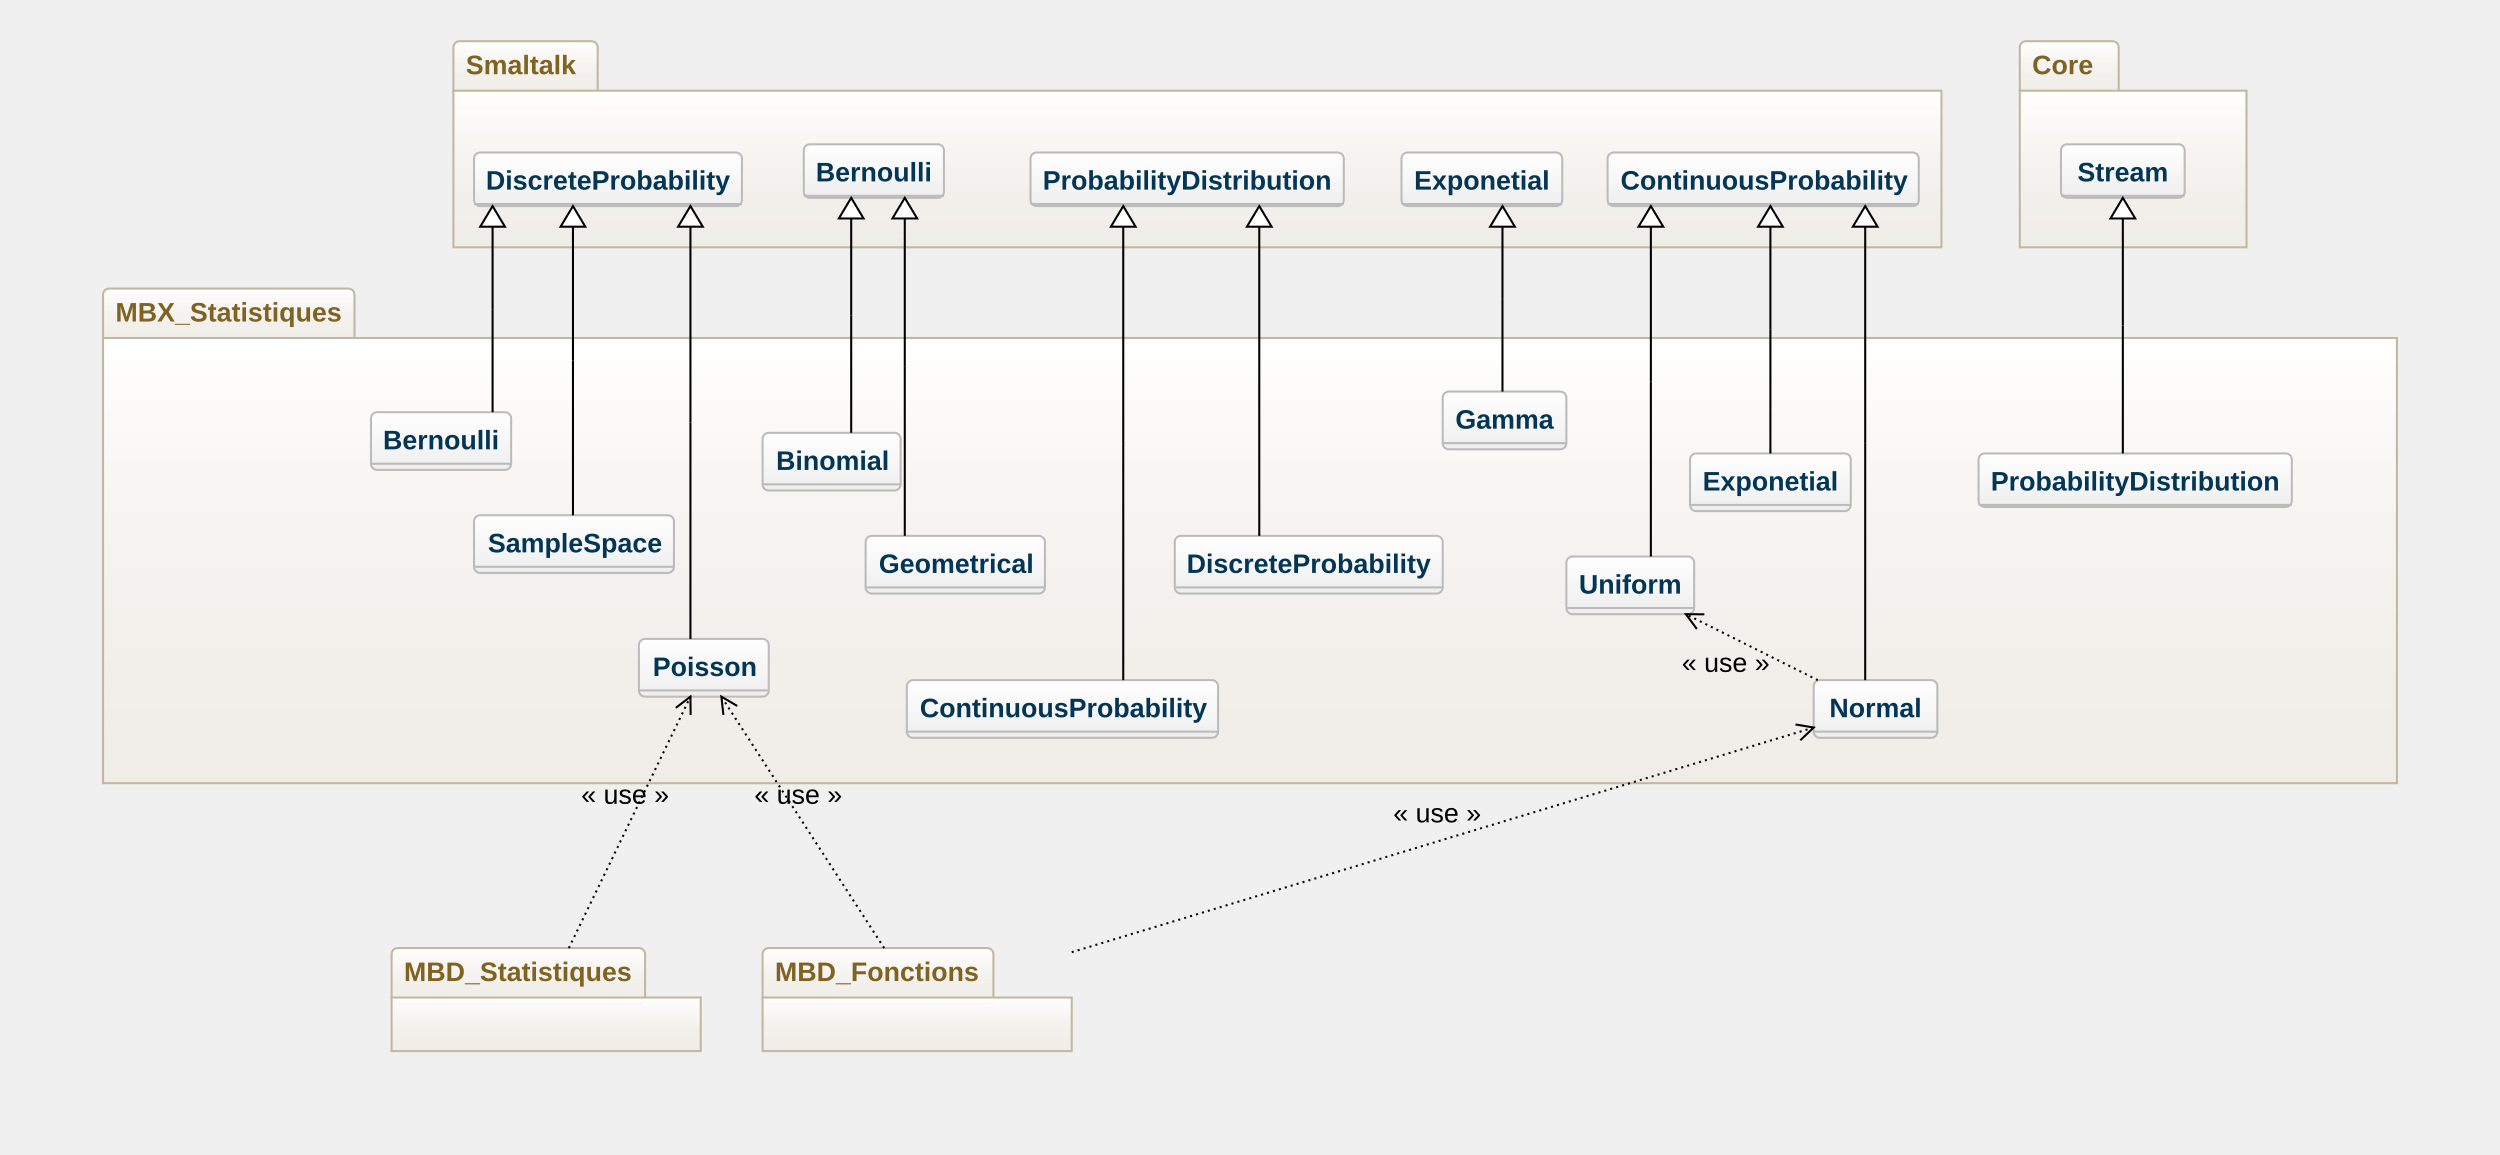
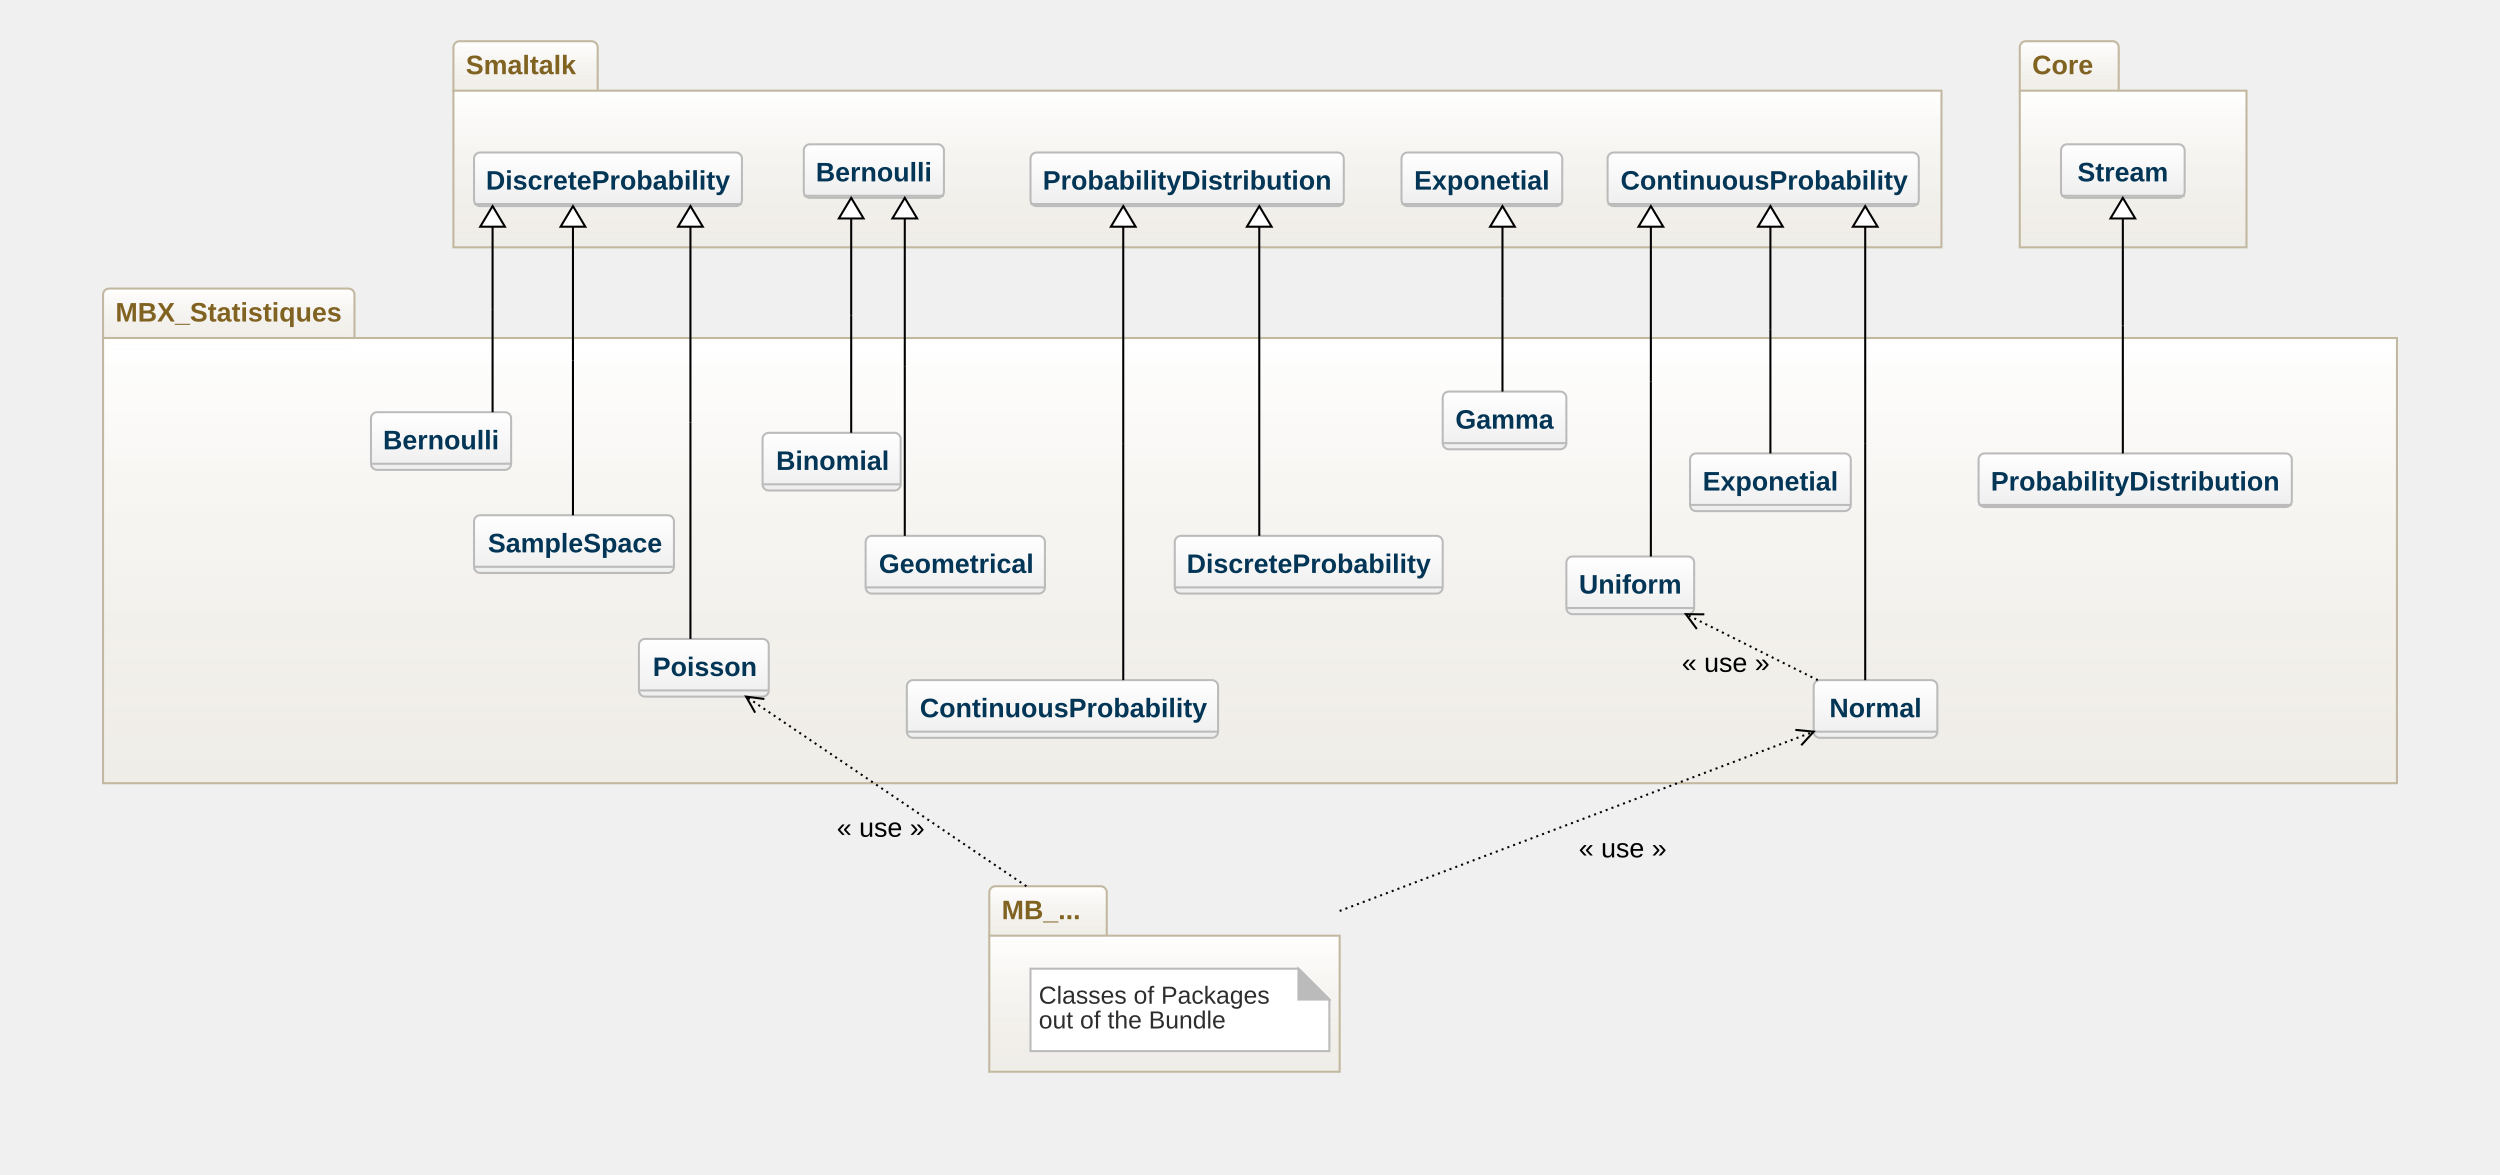
- <svg xmlns="http://www.w3.org/2000/svg" version="1.1" font-family="Arial" font-size="13" width="1213" height="560">
+ <svg xmlns="http://www.w3.org/2000/svg" version="1.1" font-family="Arial" font-size="13" width="1213" height="570">
  <g id="_1fHpUvvtEeW9zv77lynsJg">
    <defs>
      <linearGradient id="greyGradient" x1="0%" y1="0%" x2="0%" y2="100%" spreadMethod="pad">
        <stop offset="0%" stop-color="#FFFFFF" stop-opacity="1" />
        <stop offset="100%" stop-color="#EEEEEE" stop-opacity="1" />
      </linearGradient>
      <linearGradient id="packageGradient" x1="0%" y1="0%" x2="0%" y2="100%" spreadMethod="pad">
        <stop offset="0%" stop-color="#FFFFFF" stop-opacity="1" />
        <stop offset="100%" stop-color="#EFE9DE" stop-opacity="0.4" />
      </linearGradient>
      <linearGradient id="executionSpecificationGradient" x1="0%" y1="0%" x2="0%" y2="100%" spreadMethod="pad">
        <stop offset="0%" stop-color="#FFFFFF" stop-opacity="1" />
        <stop offset="100%" stop-color="#EFE9DE" stop-opacity="1" />
      </linearGradient>
    </defs>
    <g id="_aCbd0N4kEDOFUIjeLOrgqw">
      <rect x="220" y="20" width="70" height="27" rx="3" ry="3" fill="url(#packageGradient)" stroke="#c2b79f" stroke-width="1" />
      <text x="226" y="36" font-weight="bold" fill="#806221">Smaltalk</text>
      <rect x="220" y="44" width="722" height="76" rx="0" ry="0" fill="url(#packageGradient)" stroke="#c2b79f" stroke-width="1" />
    </g>
    <g id="_RHPPAN4lEDOFUIjeLOrgqw">
      <rect x="980" y="20" width="48" height="27" rx="3" ry="3" fill="url(#packageGradient)" stroke="#c2b79f" stroke-width="1" />
      <text x="986" y="36" font-weight="bold" fill="#806221">Core</text>
      <rect x="980" y="44" width="110" height="76" rx="0" ry="0" fill="url(#packageGradient)" stroke="#c2b79f" stroke-width="1" />
    </g>
    <g id="_caqrEN4lEDOFUIjeLOrgqw">
      <rect x="50" y="140" width="122" height="27" rx="3" ry="3" fill="url(#packageGradient)" stroke="#c2b79f" stroke-width="1" />
      <text x="56" y="156" font-weight="bold" fill="#806221">MBX_Statistiques</text>
      <rect x="50" y="164" width="1113" height="216" rx="0" ry="0" fill="url(#packageGradient)" stroke="#c2b79f" stroke-width="1" />
    </g>
-     <g id="_H2P54N4nEDOFUIjeLOrgqw">
-       <rect x="190" y="460" width="123" height="27" rx="3" ry="3" fill="url(#packageGradient)" stroke="#c2b79f" stroke-width="1" />
-       <text x="196" y="476" font-weight="bold" fill="#806221">MBD_Statistiques</text>
-       <rect x="190" y="484" width="150" height="26" rx="0" ry="0" fill="url(#packageGradient)" stroke="#c2b79f" stroke-width="1" />
-     </g>
-     <g id="_R6vdoN4nEDOFUIjeLOrgqw">
-       <rect x="370" y="460" width="112" height="27" rx="3" ry="3" fill="url(#packageGradient)" stroke="#c2b79f" stroke-width="1" />
-       <text x="376" y="476" font-weight="bold" fill="#806221">MBD_Fonctions</text>
-       <rect x="370" y="484" width="150" height="26" rx="0" ry="0" fill="url(#packageGradient)" stroke="#c2b79f" stroke-width="1" />
+     <g id="_ZQcIwN47EDONUYjevh69Xw">
+       <rect x="480" y="430" width="57" height="27" rx="3" ry="3" fill="url(#packageGradient)" stroke="#c2b79f" stroke-width="1" />
+       <text x="486" y="446" font-weight="bold" fill="#806221">MB_...</text>
+       <rect x="480" y="454" width="170" height="66" rx="0" ry="0" fill="url(#packageGradient)" stroke="#c2b79f" stroke-width="1" />
    </g>
    <g id="_fRLaoN4kEDOFUIjeLOrgqw">
      <rect x="230" y="74" width="130" height="26" rx="3" ry="3" fill="url(#greyGradient)" stroke="#BBBBBB" stroke-width="1" />
      <text x="295" y="92" text-anchor="middle" font-style="normal" font-weight="bold" fill="#033656">DiscreteProbability</text>
      <line x1="230" y1="99" x2="360" y2="99" stroke-width="1.0" stroke="#BBBBBB" />
    </g>
    <g id="_8B6bEN4kEDOFUIjeLOrgqw">
      <rect x="390" y="70" width="68" height="26" rx="3" ry="3" fill="url(#greyGradient)" stroke="#BBBBBB" stroke-width="1" />
      <text x="424" y="88" text-anchor="middle" font-style="normal" font-weight="bold" fill="#033656">Bernoulli</text>
      <line x1="390" y1="95" x2="458" y2="95" stroke-width="1.0" stroke="#BBBBBB" />
    </g>
    <g id="_A9_6kN4lEDOFUIjeLOrgqw">
      <rect x="500" y="74" width="152" height="26" rx="3" ry="3" fill="url(#greyGradient)" stroke="#BBBBBB" stroke-width="1" />
      <text x="576" y="92" text-anchor="middle" font-style="normal" font-weight="bold" fill="#033656">ProbabilityDistribution</text>
      <line x1="500" y1="99" x2="652" y2="99" stroke-width="1.0" stroke="#BBBBBB" />
    </g>
    <g id="_EleXkN4lEDOFUIjeLOrgqw">
      <rect x="780" y="74" width="151" height="26" rx="3" ry="3" fill="url(#greyGradient)" stroke="#BBBBBB" stroke-width="1" />
      <text x="856" y="92" text-anchor="middle" font-style="normal" font-weight="bold" fill="#033656">ContinuousProbability</text>
      <line x1="780" y1="99" x2="931" y2="99" stroke-width="1.0" stroke="#BBBBBB" />
    </g>
    <g id="_HWoQkN4lEDOFUIjeLOrgqw">
      <rect x="680" y="74" width="78" height="26" rx="3" ry="3" fill="url(#greyGradient)" stroke="#BBBBBB" stroke-width="1" />
      <text x="719" y="92" text-anchor="middle" font-style="normal" font-weight="bold" fill="#033656">Exponetial</text>
      <line x1="680" y1="99" x2="758" y2="99" stroke-width="1.0" stroke="#BBBBBB" />
    </g>
    <g id="_UJQOgN4lEDOFUIjeLOrgqw">
      <rect x="1000" y="70" width="60" height="26" rx="3" ry="3" fill="url(#greyGradient)" stroke="#BBBBBB" stroke-width="1" />
      <text x="1030" y="88" text-anchor="middle" font-style="normal" font-weight="bold" fill="#033656">Stream</text>
      <line x1="1000" y1="95" x2="1060" y2="95" stroke-width="1.0" stroke="#BBBBBB" />
    </g>
    <g id="_oiy6gN4lEDOFUIjeLOrgqw">
      <rect x="180" y="200" width="68" height="28" rx="3" ry="3" fill="url(#greyGradient)" stroke="#BBBBBB" stroke-width="1" />
      <text x="214" y="218" text-anchor="middle" font-style="normal" font-weight="bold" fill="#033656">Bernoulli</text>
      <line x1="180" y1="225" x2="248" y2="225" stroke-width="1.0" stroke="#BBBBBB" />
    </g>
    <g id="_zCVbgN4lEDOFUIjeLOrgqw">
      <rect x="370" y="210" width="67" height="28" rx="3" ry="3" fill="url(#greyGradient)" stroke="#BBBBBB" stroke-width="1" />
      <text x="404" y="228" text-anchor="middle" font-style="normal" font-weight="bold" fill="#033656">Binomial</text>
      <line x1="370" y1="235" x2="437" y2="235" stroke-width="1.0" stroke="#BBBBBB" />
    </g>
    <g id="_21BqAN4lEDOFUIjeLOrgqw">
      <rect x="440" y="330" width="151" height="28" rx="3" ry="3" fill="url(#greyGradient)" stroke="#BBBBBB" stroke-width="1" />
      <text x="516" y="348" text-anchor="middle" font-style="normal" font-weight="bold" fill="#033656">ContinuousProbability</text>
      <line x1="440" y1="355" x2="591" y2="355" stroke-width="1.0" stroke="#BBBBBB" />
    </g>
    <g id="_DiKD8N4mEDOFUIjeLOrgqw">
      <rect x="570" y="260" width="130" height="28" rx="3" ry="3" fill="url(#greyGradient)" stroke="#BBBBBB" stroke-width="1" />
      <text x="635" y="278" text-anchor="middle" font-style="normal" font-weight="bold" fill="#033656">DiscreteProbability</text>
      <line x1="570" y1="285" x2="700" y2="285" stroke-width="1.0" stroke="#BBBBBB" />
    </g>
    <g id="_IuCS8N4mEDOFUIjeLOrgqw">
      <rect x="820" y="220" width="78" height="28" rx="3" ry="3" fill="url(#greyGradient)" stroke="#BBBBBB" stroke-width="1" />
      <text x="859" y="238" text-anchor="middle" font-style="normal" font-weight="bold" fill="#033656">Exponetial</text>
      <line x1="820" y1="245" x2="898" y2="245" stroke-width="1.0" stroke="#BBBBBB" />
    </g>
    <g id="_MmrYcN4mEDOFUIjeLOrgqw">
      <rect x="700" y="190" width="60" height="28" rx="3" ry="3" fill="url(#greyGradient)" stroke="#BBBBBB" stroke-width="1" />
      <text x="730" y="208" text-anchor="middle" font-style="normal" font-weight="bold" fill="#033656">Gamma</text>
      <line x1="700" y1="215" x2="760" y2="215" stroke-width="1.0" stroke="#BBBBBB" />
    </g>
    <g id="_QTQ-8N4mEDOFUIjeLOrgqw">
      <rect x="420" y="260" width="87" height="28" rx="3" ry="3" fill="url(#greyGradient)" stroke="#BBBBBB" stroke-width="1" />
      <text x="464" y="278" text-anchor="middle" font-style="normal" font-weight="bold" fill="#033656">Geometrical</text>
      <line x1="420" y1="285" x2="507" y2="285" stroke-width="1.0" stroke="#BBBBBB" />
    </g>
    <g id="_b2ZD4N4mEDOFUIjeLOrgqw">
      <rect x="880" y="330" width="60" height="28" rx="3" ry="3" fill="url(#greyGradient)" stroke="#BBBBBB" stroke-width="1" />
      <text x="910" y="348" text-anchor="middle" font-style="normal" font-weight="bold" fill="#033656">Normal</text>
      <line x1="880" y1="355" x2="940" y2="355" stroke-width="1.0" stroke="#BBBBBB" />
    </g>
    <g id="_jJihYN4mEDOFUIjeLOrgqw">
      <rect x="310" y="310" width="63" height="28" rx="3" ry="3" fill="url(#greyGradient)" stroke="#BBBBBB" stroke-width="1" />
      <text x="342" y="328" text-anchor="middle" font-style="normal" font-weight="bold" fill="#033656">Poisson</text>
      <line x1="310" y1="335" x2="373" y2="335" stroke-width="1.0" stroke="#BBBBBB" />
    </g>
    <g id="_nM4bAN4mEDOFUIjeLOrgqw">
      <rect x="960" y="220" width="152" height="26" rx="3" ry="3" fill="url(#greyGradient)" stroke="#BBBBBB" stroke-width="1" />
      <text x="1036" y="238" text-anchor="middle" font-style="normal" font-weight="bold" fill="#033656">ProbabilityDistribution</text>
      <line x1="960" y1="245" x2="1112" y2="245" stroke-width="1.0" stroke="#BBBBBB" />
    </g>
    <g id="_veuVYN4mEDOFUIjeLOrgqw">
      <rect x="230" y="250" width="97" height="28" rx="3" ry="3" fill="url(#greyGradient)" stroke="#BBBBBB" stroke-width="1" />
      <text x="279" y="268" text-anchor="middle" font-style="normal" font-weight="bold" fill="#033656">SampleSpace</text>
      <line x1="230" y1="275" x2="327" y2="275" stroke-width="1.0" stroke="#BBBBBB" />
    </g>
    <g id="_7i-KYN4mEDOFUIjeLOrgqw">
      <rect x="760" y="270" width="62" height="28" rx="3" ry="3" fill="url(#greyGradient)" stroke="#BBBBBB" stroke-width="1" />
      <text x="791" y="288" text-anchor="middle" font-style="normal" font-weight="bold" fill="#033656">Uniform</text>
      <line x1="760" y1="295" x2="822" y2="295" stroke-width="1.0" stroke="#BBBBBB" />
+     </g>
+     <g id="_ZQdW4N47EDONUYjevh69Xw">
+       <polygon fill="#FFFFFF" stroke-width="1" stroke="#BBBBBB" points="500,470 500,510 645,510 645,485 630,470 " />
+       <text x="504" y="475" fill="#2D2D2D">
+         <tspan x="504" y="487" font-size="12">Classes of Packages</tspan>
+         <tspan x="504" y="499" font-size="12">out of the Bundle</tspan>
+       </text>
+       <polygon fill="#BBBBBB" stroke-width="1" stroke="#BBBBBB" points="630,470 630,485 645,485 " />
    </g>
    <g id="_tPPbgN4lEDOFUIjeLOrgqw">
      <polyline fill="none" stroke-width="1" stroke="#000000" points="239,200 239,150" />
    </g>
    <g id="_tPPbgN4lEDOFUIjeLOrgqw">
      <polyline fill="none" stroke-width="1" stroke="#000000" points="239,150 239,150" />
    </g>
    <g id="_tPPbgN4lEDOFUIjeLOrgqw">
      <polyline fill="none" stroke-width="1" stroke="#000000" points="239,150 239,100" />
      <g transform="translate(239,100)">
        <g transform="rotate(0)">
          <polygon fill="#FFFFFF" stroke-width="1" stroke="#000000" points="-6,10 0,0 6,10 -6,10" />
        </g>
      </g>
    </g>
    <g id="_1QswgN4lEDOFUIjeLOrgqw">
      <polyline fill="none" stroke-width="1" stroke="#000000" points="413,210 413,153" />
    </g>
    <g id="_1QswgN4lEDOFUIjeLOrgqw">
      <polyline fill="none" stroke-width="1" stroke="#000000" points="413,153 413,153" />
    </g>
    <g id="_1QswgN4lEDOFUIjeLOrgqw">
      <polyline fill="none" stroke-width="1" stroke="#000000" points="413,153 413,96" />
      <g transform="translate(413,96)">
        <g transform="rotate(0)">
          <polygon fill="#FFFFFF" stroke-width="1" stroke="#000000" points="-6,10 0,0 6,10 -6,10" />
        </g>
      </g>
    </g>
    <g id="_5kQ3cN4lEDOFUIjeLOrgqw">
      <polyline fill="none" stroke-width="1" stroke="#000000" points="545,330 545,215" />
    </g>
    <g id="_5kQ3cN4lEDOFUIjeLOrgqw">
      <polyline fill="none" stroke-width="1" stroke="#000000" points="545,215 545,215" />
    </g>
    <g id="_5kQ3cN4lEDOFUIjeLOrgqw">
      <polyline fill="none" stroke-width="1" stroke="#000000" points="545,215 545,100" />
      <g transform="translate(545,100)">
        <g transform="rotate(0)">
          <polygon fill="#FFFFFF" stroke-width="1" stroke="#000000" points="-6,10 0,0 6,10 -6,10" />
        </g>
      </g>
    </g>
    <g id="_HAfMAN4mEDOFUIjeLOrgqw">
      <polyline fill="none" stroke-width="1" stroke="#000000" points="611,260 611,180" />
    </g>
    <g id="_HAfMAN4mEDOFUIjeLOrgqw">
      <polyline fill="none" stroke-width="1" stroke="#000000" points="611,180 611,180" />
    </g>
    <g id="_HAfMAN4mEDOFUIjeLOrgqw">
      <polyline fill="none" stroke-width="1" stroke="#000000" points="611,180 611,100" />
      <g transform="translate(611,100)">
        <g transform="rotate(0)">
          <polygon fill="#FFFFFF" stroke-width="1" stroke="#000000" points="-6,10 0,0 6,10 -6,10" />
        </g>
      </g>
    </g>
    <g id="_Kd4f8N4mEDOFUIjeLOrgqw">
      <polyline fill="none" stroke-width="1" stroke="#000000" points="859,220 859,160" />
    </g>
    <g id="_Kd4f8N4mEDOFUIjeLOrgqw">
      <polyline fill="none" stroke-width="1" stroke="#000000" points="859,160 859,160" />
    </g>
    <g id="_Kd4f8N4mEDOFUIjeLOrgqw">
      <polyline fill="none" stroke-width="1" stroke="#000000" points="859,160 859,100" />
      <g transform="translate(859,100)">
        <g transform="rotate(0)">
          <polygon fill="#FFFFFF" stroke-width="1" stroke="#000000" points="-6,10 0,0 6,10 -6,10" />
        </g>
      </g>
    </g>
    <g id="_OsHa8N4mEDOFUIjeLOrgqw">
      <polyline fill="none" stroke-width="1" stroke="#000000" points="729,190 729,145" />
    </g>
    <g id="_OsHa8N4mEDOFUIjeLOrgqw">
      <polyline fill="none" stroke-width="1" stroke="#000000" points="729,145 729,145" />
    </g>
    <g id="_OsHa8N4mEDOFUIjeLOrgqw">
      <polyline fill="none" stroke-width="1" stroke="#000000" points="729,145 729,100" />
      <g transform="translate(729,100)">
        <g transform="rotate(0)">
          <polygon fill="#FFFFFF" stroke-width="1" stroke="#000000" points="-6,10 0,0 6,10 -6,10" />
        </g>
      </g>
    </g>
    <g id="_TJiBcN4mEDOFUIjeLOrgqw">
      <polyline fill="none" stroke-width="1" stroke="#000000" points="439,260 439,178" />
    </g>
    <g id="_TJiBcN4mEDOFUIjeLOrgqw">
      <polyline fill="none" stroke-width="1" stroke="#000000" points="439,178 439,178" />
    </g>
    <g id="_TJiBcN4mEDOFUIjeLOrgqw">
      <polyline fill="none" stroke-width="1" stroke="#000000" points="439,178 439,96" />
      <g transform="translate(439,96)">
        <g transform="rotate(0)">
          <polygon fill="#FFFFFF" stroke-width="1" stroke="#000000" points="-6,10 0,0 6,10 -6,10" />
        </g>
      </g>
    </g>
    <g id="_d4yZcN4mEDOFUIjeLOrgqw">
      <polyline fill="none" stroke-width="1" stroke="#000000" points="905,330 905,215" />
    </g>
    <g id="_d4yZcN4mEDOFUIjeLOrgqw">
      <polyline fill="none" stroke-width="1" stroke="#000000" points="905,215 905,215" />
    </g>
    <g id="_d4yZcN4mEDOFUIjeLOrgqw">
      <polyline fill="none" stroke-width="1" stroke="#000000" points="905,215 905,100" />
      <g transform="translate(905,100)">
        <g transform="rotate(0)">
          <polygon fill="#FFFFFF" stroke-width="1" stroke="#000000" points="-6,10 0,0 6,10 -6,10" />
        </g>
      </g>
    </g>
    <g id="_k9lR4N4mEDOFUIjeLOrgqw">
      <polyline fill="none" stroke-width="1" stroke="#000000" points="335,310 335,205" />
    </g>
    <g id="_k9lR4N4mEDOFUIjeLOrgqw">
      <polyline fill="none" stroke-width="1" stroke="#000000" points="335,205 335,205" />
    </g>
    <g id="_k9lR4N4mEDOFUIjeLOrgqw">
      <polyline fill="none" stroke-width="1" stroke="#000000" points="335,205 335,100" />
      <g transform="translate(335,100)">
        <g transform="rotate(0)">
          <polygon fill="#FFFFFF" stroke-width="1" stroke="#000000" points="-6,10 0,0 6,10 -6,10" />
        </g>
      </g>
    </g>
    <g id="_ro-y4N4mEDOFUIjeLOrgqw">
      <polyline fill="none" stroke-width="1" stroke="#000000" points="1030,220 1030,158" />
    </g>
    <g id="_ro-y4N4mEDOFUIjeLOrgqw">
      <polyline fill="none" stroke-width="1" stroke="#000000" points="1030,158 1030,158" />
    </g>
    <g id="_ro-y4N4mEDOFUIjeLOrgqw">
      <polyline fill="none" stroke-width="1" stroke="#000000" points="1030,158 1030,96" />
      <g transform="translate(1030,96)">
        <g transform="rotate(0)">
          <polygon fill="#FFFFFF" stroke-width="1" stroke="#000000" points="-6,10 0,0 6,10 -6,10" />
        </g>
      </g>
    </g>
    <g id="_zLx18N4mEDOFUIjeLOrgqw">
      <polyline fill="none" stroke-width="1" stroke="#000000" points="278,250 278,175" />
    </g>
    <g id="_zLx18N4mEDOFUIjeLOrgqw">
      <polyline fill="none" stroke-width="1" stroke="#000000" points="278,175 278,175" />
    </g>
    <g id="_zLx18N4mEDOFUIjeLOrgqw">
      <polyline fill="none" stroke-width="1" stroke="#000000" points="278,175 278,100" />
      <g transform="translate(278,100)">
        <g transform="rotate(0)">
          <polygon fill="#FFFFFF" stroke-width="1" stroke="#000000" points="-6,10 0,0 6,10 -6,10" />
        </g>
      </g>
    </g>
    <g id="_9bz7UN4mEDOFUIjeLOrgqw">
      <polyline fill="none" stroke-width="1" stroke="#000000" points="801,270 801,185" />
    </g>
    <g id="_9bz7UN4mEDOFUIjeLOrgqw">
      <polyline fill="none" stroke-width="1" stroke="#000000" points="801,185 801,185" />
    </g>
    <g id="_9bz7UN4mEDOFUIjeLOrgqw">
      <polyline fill="none" stroke-width="1" stroke="#000000" points="801,185 801,100" />
      <g transform="translate(801,100)">
        <g transform="rotate(0)">
          <polygon fill="#FFFFFF" stroke-width="1" stroke="#000000" points="-6,10 0,0 6,10 -6,10" />
        </g>
      </g>
    </g>
    <g id="_AYpf4N4nEDOFUIjeLOrgqw">
      <polyline stroke-dasharray="1, 2" fill="none" stroke-width="1" stroke="#000000" points="882,330 818,298" />
      <g transform="translate(818,298)">
        <g transform="rotate(-63)">
          <polyline fill="none" stroke-width="1" stroke="#000000" points="-4,8 0,0 4,8" />
        </g>
      </g>
    </g>
-     <g id="_LhAUYN4nEDOFUIjeLOrgqw">
-       <polyline stroke-dasharray="1, 2" fill="none" stroke-width="1" stroke="#000000" points="276,460 335,338" />
-       <g transform="translate(335,338)">
-         <g transform="rotate(26)">
+     <g id="_kJ0QoN48EDONUYjevh69Xw">
+       <polyline stroke-dasharray="1, 2" fill="none" stroke-width="1" stroke="#000000" points="498,430 362,338" />
+       <g transform="translate(362,338)">
+         <g transform="rotate(-56)">
          <polyline fill="none" stroke-width="1" stroke="#000000" points="-4,8 0,0 4,8" />
        </g>
      </g>
    </g>
-     <g id="_VBEVYN4nEDOFUIjeLOrgqw">
-       <polyline stroke-dasharray="1, 2" fill="none" stroke-width="1" stroke="#000000" points="429,460 350,338" />
-       <g transform="translate(350,338)">
-         <g transform="rotate(-33)">
+     <g id="_lPAXEN48EDONUYjevh69Xw">
+       <polyline stroke-dasharray="1, 2" fill="none" stroke-width="1" stroke="#000000" points="650,442 880,355" />
+       <g transform="translate(880,355)">
+         <g transform="rotate(69)">
          <polyline fill="none" stroke-width="1" stroke="#000000" points="-4,8 0,0 4,8" />
        </g>
      </g>
    </g>
-     <g id="_Vpu34N4nEDOFUIjeLOrgqw">
-       <polyline stroke-dasharray="1, 2" fill="none" stroke-width="1" stroke="#000000" points="520,462 880,353" />
-       <g transform="translate(880,353)">
-         <g transform="rotate(73)">
-           <polyline fill="none" stroke-width="1" stroke="#000000" points="-4,8 0,0 4,8" />
-         </g>
-       </g>
-     </g>
    <text x="816" y="326" fill="#000000">« use »</text>
-     <text x="282" y="390" fill="#000000">« use »</text>
-     <text x="366" y="390" fill="#000000">« use »</text>
-     <text x="676" y="399" fill="#000000">« use »</text>
+     <text x="406" y="406" fill="#000000">« use »</text>
+     <text x="766" y="416" fill="#000000">« use »</text>
  </g>
</svg>
